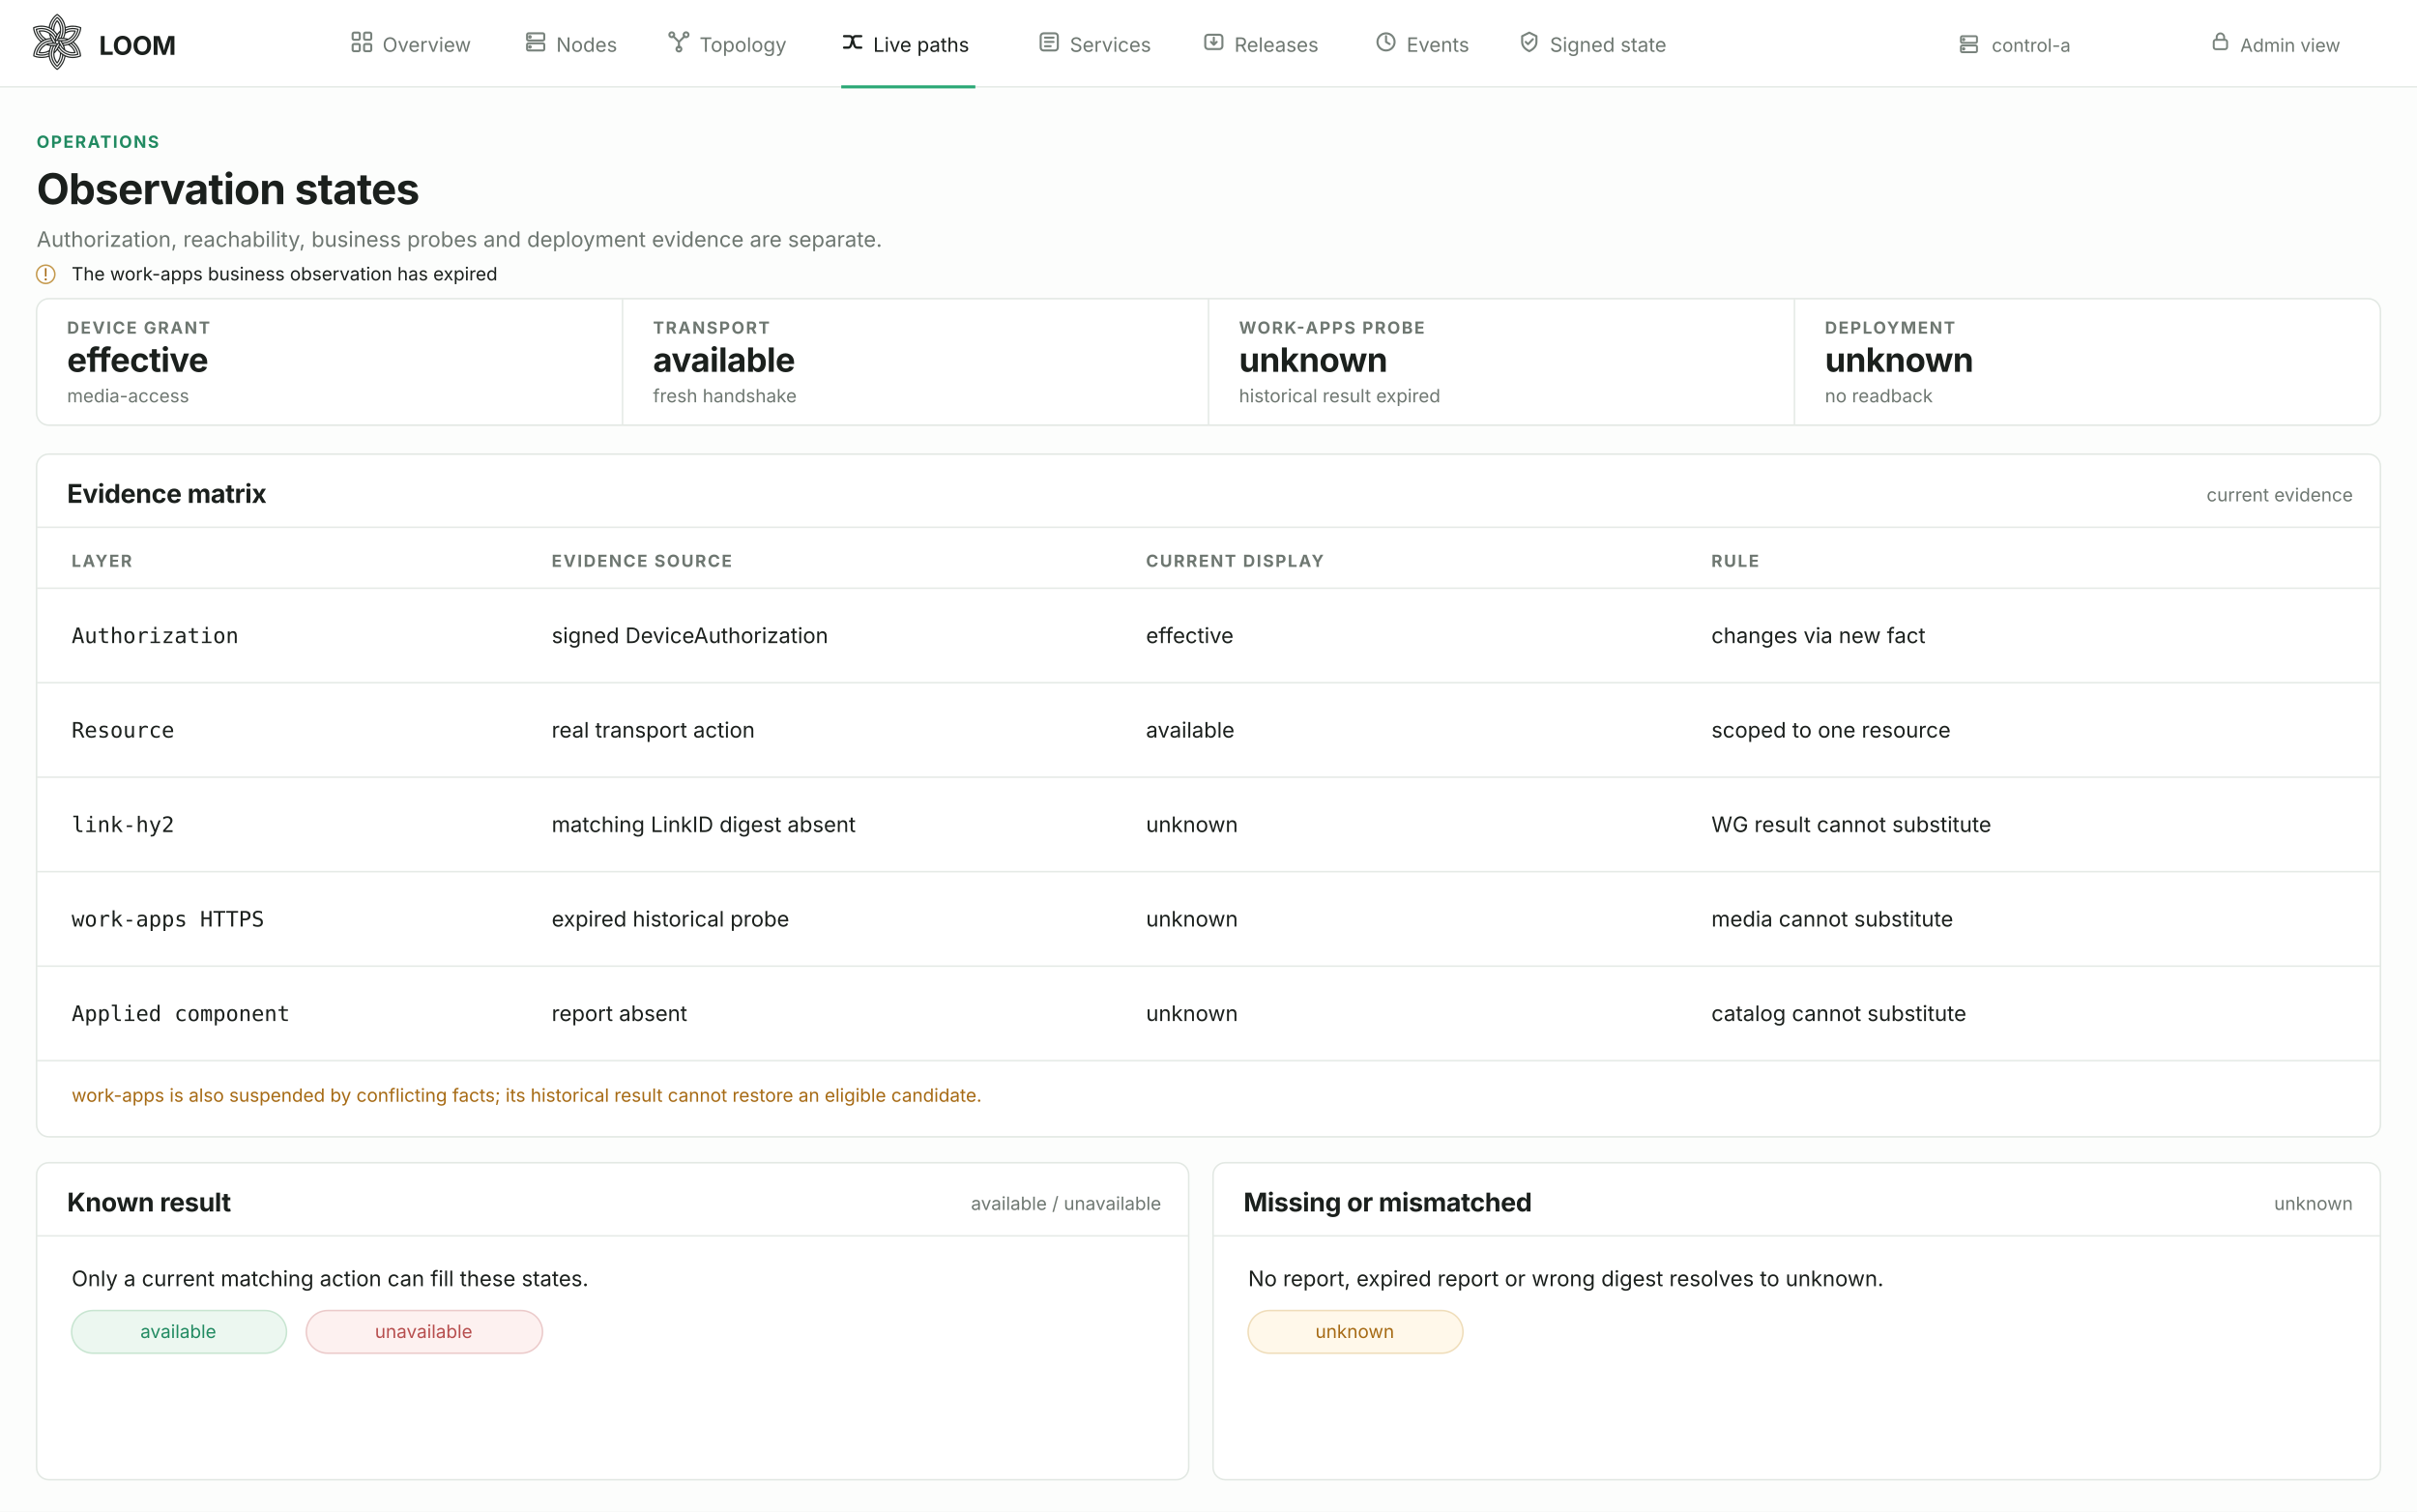
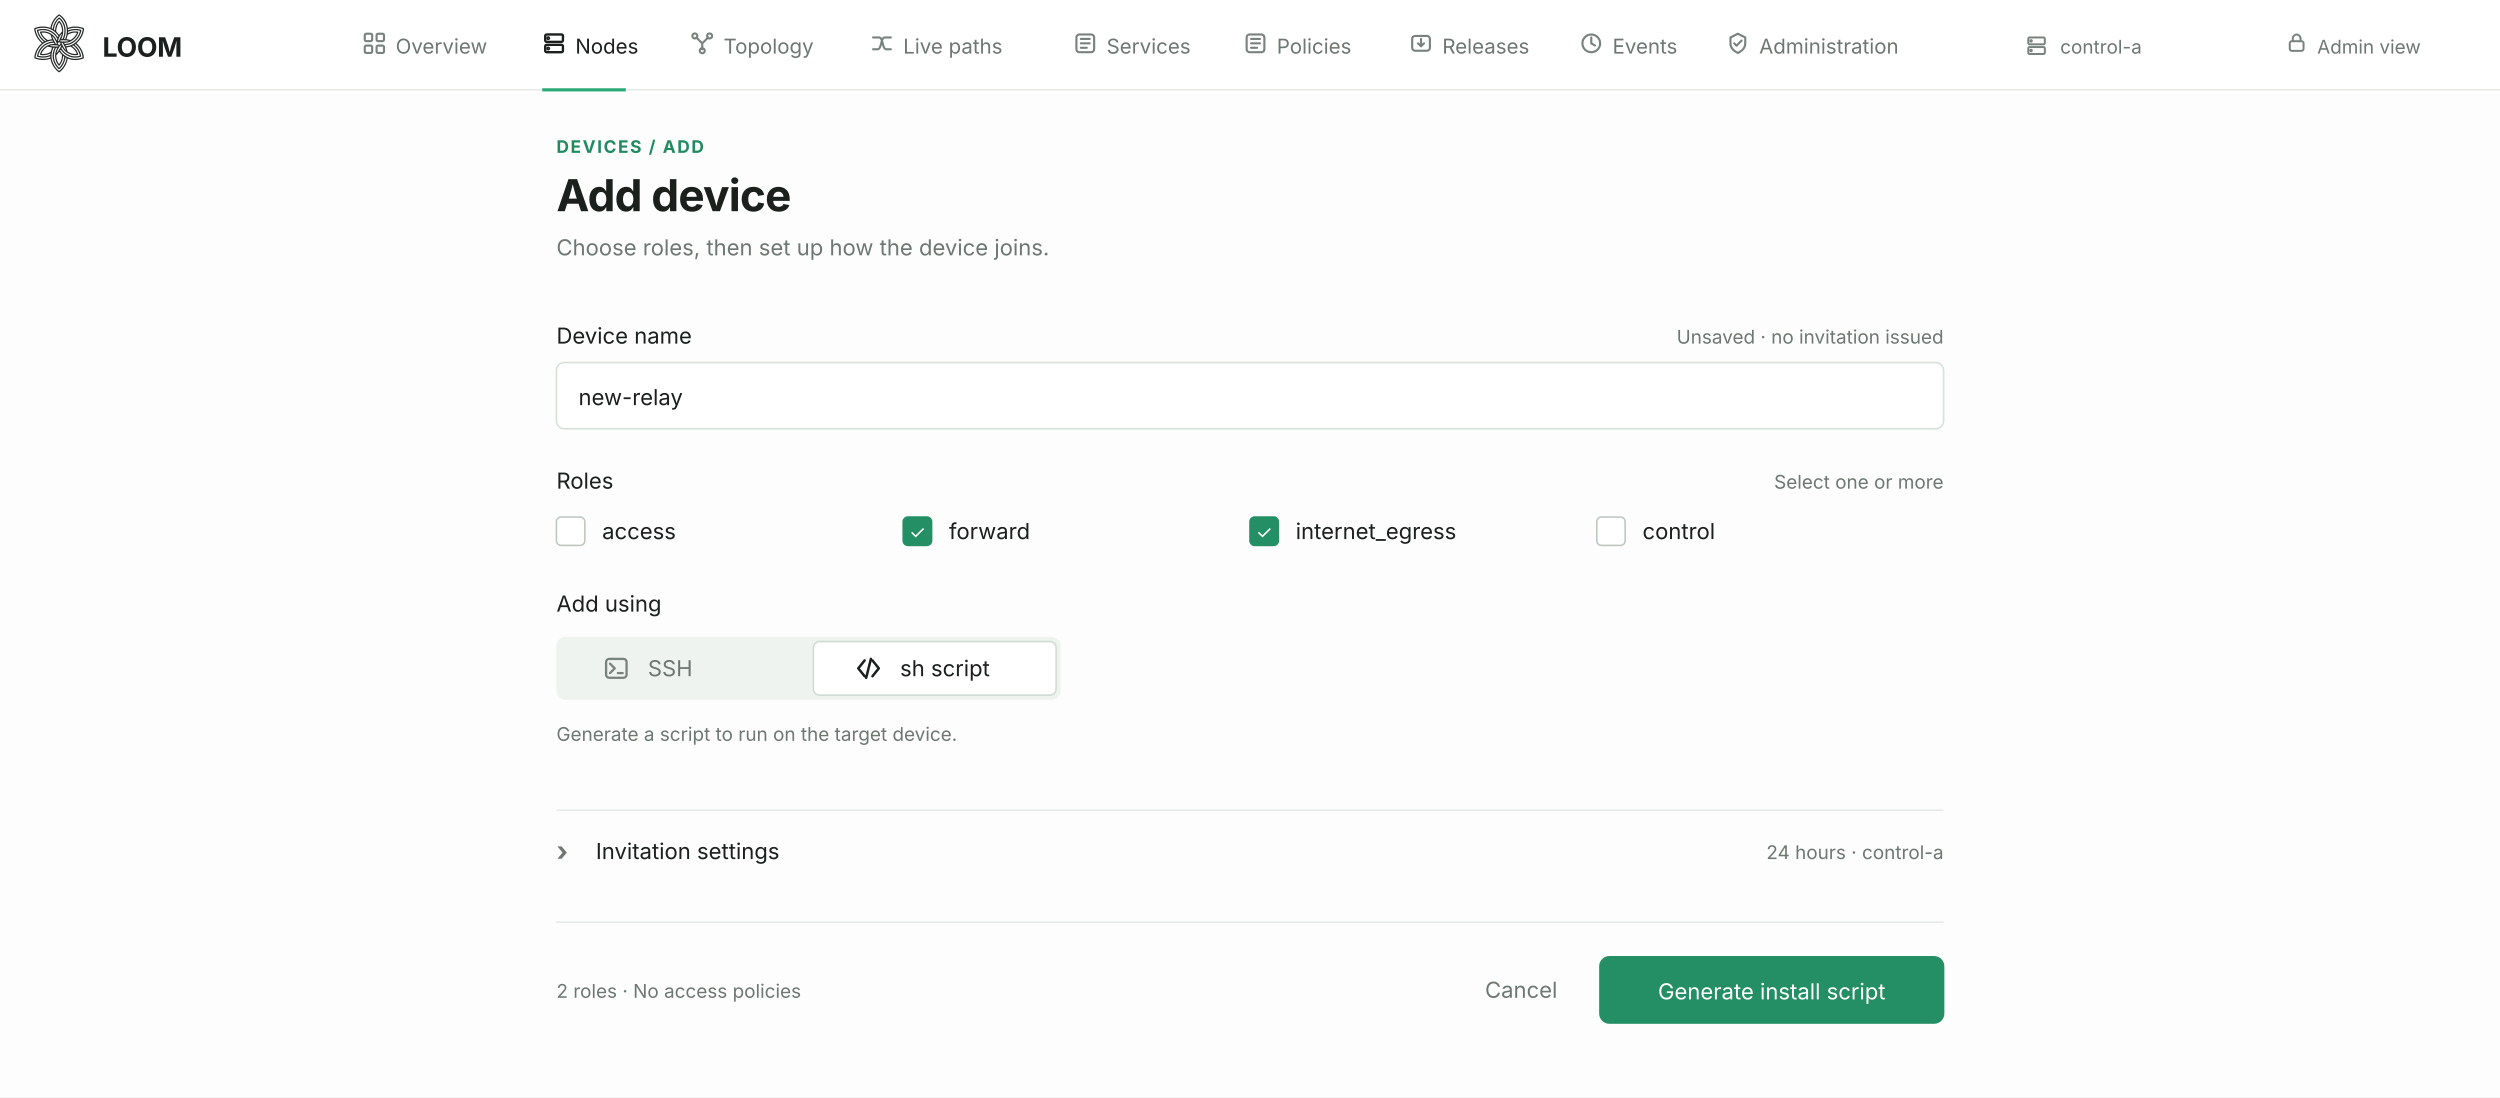
- <svg xmlns="http://www.w3.org/2000/svg" width="1586" height="992" viewBox="0 0 1586 992" role="img" aria-labelledby="svg-title svg-desc">
+ <svg xmlns="http://www.w3.org/2000/svg" width="1586" height="696" viewBox="0 0 1586 696" role="group" aria-labelledby="svg-title svg-desc">
  <defs>
    <marker id="route-arrow" markerWidth="8" markerHeight="8" refX="7" refY="4" orient="auto" markerUnits="strokeWidth">
      <path d="M0 0L8 4L0 8Z" fill="#4D78D1" />
    </marker>
    <symbol id="icon-grid" viewBox="0 0 16 16">
      <rect x="1.5" y="1.5" width="5" height="5" rx="1" />
      <rect x="9.5" y="1.5" width="5" height="5" rx="1" />
      <rect x="1.5" y="9.5" width="5" height="5" rx="1" />
      <rect x="9.5" y="9.5" width="5" height="5" rx="1" />
    </symbol>
    <symbol id="icon-node" viewBox="0 0 16 16">
      <rect x="2" y="2" width="12" height="5" rx="1" />
      <rect x="2" y="9" width="12" height="5" rx="1" />
      <circle cx="4" cy="4.5" r=".6" />
      <circle cx="4" cy="11.5" r=".6" />
    </symbol>
    <symbol id="icon-topology" viewBox="0 0 16 16">
      <path d="M4 4l4 4 4-4M8 8v4" />
      <circle cx="3" cy="3" r="1.7" />
      <circle cx="13" cy="3" r="1.7" />
      <circle cx="8" cy="13" r="1.7" />
    </symbol>
    <symbol id="icon-path" viewBox="0 0 16 16">
      <path d="M2 4h4c3 0 2 8 5 8h3M2 12h3c3 0 2-8 5-8h4" />
    </symbol>
    <symbol id="icon-service" viewBox="0 0 16 16">
      <rect x="2" y="2" width="12" height="12" rx="2" />
      <path d="M5 5h6M5 8h6M5 11h4" />
    </symbol>
    <symbol id="icon-release" viewBox="0 0 16 16">
      <rect x="2" y="3" width="12" height="10" rx="2" />
      <path d="M8 5v5m-2-2 2 2 2-2" />
    </symbol>
    <symbol id="icon-events" viewBox="0 0 16 16">
      <circle cx="8" cy="8" r="6" />
      <path d="M8 4v4l2.5 1.5" />
    </symbol>
    <symbol id="icon-signed" viewBox="0 0 16 16">
      <path d="M8 1.5 13 4v4c0 3-2 5-5 6.5C5 13 3 11 3 8V4Z" />
      <path d="m5.5 8 1.6 1.6 3.4-3.5" />
    </symbol>
    <symbol id="icon-lock" viewBox="0 0 16 16">
      <rect x="3" y="7" width="10" height="7" rx="1.5" />
      <path d="M5.2 7V5a2.8 2.8 0 0 1 5.6 0v2" />
    </symbol>
    <symbol id="icon-search" viewBox="0 0 16 16">
      <circle cx="7" cy="7" r="4.5" />
      <path d="m10.5 10.5 3 3" />
    </symbol>
    <symbol id="icon-terminal" viewBox="0 0 16 16">
      <rect x="1.5" y="2" width="13" height="12" rx="2" />
      <path d="m4 5 3 3-3 3m5 0h3" />
    </symbol>
    <symbol id="icon-code" viewBox="0 0 16 16">
      <path d="m5.5 3-4 5 4 5m5-10 4 5-4 5M9.5 2l-3 12" />
    </symbol>
    <symbol id="icon-qr" viewBox="0 0 16 16">
      <path d="M2 2h4v4H2zm8 0h4v4h-4zM2 10h4v4H2zm8 0v2m3-2v4m-3 0h2" />
    </symbol>
    <symbol id="icon-phone" viewBox="0 0 16 16">
      <rect x="4" y="1" width="8" height="14" rx="2" />
      <path d="M7 3h2M7 13h2" />
    </symbol>
    <symbol id="icon-globe" viewBox="0 0 16 16">
      <circle cx="8" cy="8" r="6" />
      <ellipse cx="8" cy="8" rx="2.5" ry="6" />
      <path d="M2 8h12" />
    </symbol>
    <symbol id="icon-expand" viewBox="0 0 16 16">
      <path d="M6 2H2v4m8-4h4v4M2 10v4h4m8-4v4h-4" />
    </symbol>
    <symbol id="icon-chevron" viewBox="0 0 16 16">
      <path d="m4 6 4 4 4-4" />
    </symbol>
    <symbol id="icon-filter" viewBox="0 0 16 16">
      <path d="M2 4h12M4 8h8m-6 4h4" />
    </symbol>
    <style>
    .ui { font-family: Inter, "Atkinson Hyperlegible Next", ui-sans-serif, system-ui, -apple-system, "Segoe UI", sans-serif; fill:#1B201D }
    .mono { font-family: "Intel One Mono", "SFMono-Regular", Consolas, monospace }
    .title { font-size:28px; font-weight:700; letter-spacing:-.5px }
    .section { font-size:17px; font-weight:650; letter-spacing:-.2px }
    .metric { font-size:22px; font-weight:650; letter-spacing:-.3px }
    .body { font-size:14px }
    .small { font-size:12px }
    .tiny { font-size:11px }
    .micro { font-size:10px }
    .eyebrow { font-size:11px; font-weight:700; letter-spacing:1px }
    .muted { fill:#6E7771 }
    .faint { fill:#929B95 }
    .green { fill:#218A61 }
    .amber { fill:#A66A14 }
    .red { fill:#B74E4E }
    .blue { fill:#427994 }
    .white { fill:#FFFFFF }
    .nav { font-size:13px }
    .nav-icon { fill:none; stroke:#79837D; stroke-width:1.45; stroke-linecap:round; stroke-linejoin:round }
    .nav-active { fill:none; stroke:#1B201D; stroke-width:1.6; stroke-linecap:round; stroke-linejoin:round }
    .rule { stroke:#E5EAE6; stroke-width:1 }
    .dash { stroke:#ABB7AF; stroke-width:1.5; stroke-dasharray:5 5; fill:none }
    .link { stroke:#B8C4BC; stroke-width:2; fill:none }
    .selected { stroke:#4D78D1; stroke-width:2.3; fill:none; marker-end:url(#route-arrow) }
</style>
  </defs>
-   <rect width="1586" height="992" fill="#FCFDFC" />
+   <rect width="1586" height="696" fill="#FCFDFC" />
  <rect x="0" y="0" width="1586" height="58" fill="#FFFFFF" />
  <line class="rule" x1="0" y1="57" x2="1586" y2="57" />
  <svg x="18" y="8" width="39" height="39" viewBox="127 112 1000 1000">
    <g transform="translate(0,1254) scale(1,-1)">
      <path d="M616 1108 c-67 -49 -118 -133 -129 -209 0 -6 0 -6 -14 -1 -75 27 -166 24 -239 -6 -13 -5 -14 -7 -11 -29 12 -80 53 -155 115 -211 l9 -8 -6 -5 c-61 -53 -100 -121 -114 -200 -5 -31 -5 -38 4 -42 57 -26 138 -34 203 -20 13 2 22 5 39 10 14 5 14 5 15 -2 9 -70 60 -155 121 -204 17 -15 18 -15 34 -2 47 37 87 93 107 151 7 20 16 52 16 60 0 4 1 4 12 0 72 -28 158 -27 236 3 17 6 17 7 15 27 -8 79 -49 159 -111 215 l-9 9 10 9 c61 53 105 139 114 219 2 15 1 16 -28 26 -75 25 -156 25 -227 -2 -4 -1 -8 -2 -8 -2 -1 0 -2 7 -3 15 -15 81 -60 152 -126 198 -12 9 -14 9 -25 1z M639 1084 c105 -82 142 -225 92 -356 -7 -18 -7 -17 -16 -17 -4 0 -8 1 -8 1 -1 1 1 7 4 15 32 78 30 170 -5 243 -16 35 -40 66 -68 88 -9 8 -11 8 -20 0 -47 -39 -82 -103 -93 -169 -1 -7 -2 -12 -2 -13 -1 0 -17 8 -17 9 -1 1 4 27 7 40 13 44 37 89 68 124 15 16 44 43 47 43 0 0 5 -3 11 -8z M638 1031 c77 -72 98 -200 50 -307 -3 -8 -5 -11 -7 -12 -2 -1 -17 -1 -18 0 -1 0 2 6 5 12 44 94 31 213 -31 278 -10 11 -12 10 -29 -12 -26 -36 -44 -83 -47 -128 0 -6 -1 -11 -1 -11 -1 0 -6 4 -16 11 -4 3 2 39 12 67 13 41 41 84 68 108 4 4 3 4 14 -6z M635 973 c24 -33 37 -74 40 -124 l0 -15 -10 -10 c-11 -11 -23 -25 -32 -38 -6 -8 -5 -9 -13 3 -9 13 -19 24 -30 36 l-10 10 0 13 c3 48 18 94 42 128 6 7 6 7 13 -3z M413 893 c79 -13 148 -56 193 -118 12 -17 11 -15 6 -26 -3 -6 -5 -10 -5 -10 0 0 -4 6 -9 13 -66 103 -190 147 -314 114 -20 -6 -21 -6 -14 -34 15 -60 54 -120 102 -158 9 -8 9 -7 0 -12 -9 -6 -8 -6 -18 2 -57 48 -97 120 -110 196 -2 14 -3 13 7 16 22 9 53 16 85 19 13 2 61 0 77 -2z M923 895 c30 -3 83 -16 89 -22 2 -2 -7 -43 -14 -64 -34 -100 -109 -176 -200 -203 -23 -7 -59 -13 -61 -11 -2 2 -8 16 -8 16 0 1 7 2 16 2 74 9 136 45 185 108 27 35 49 81 57 120 4 17 3 19 -13 24 -62 19 -135 15 -193 -9 -9 -4 -9 -5 -9 7 l0 10 9 3 c25 10 56 17 83 19 9 1 50 1 59 0z M400 854 c70 -9 134 -47 176 -104 7 -11 21 -34 21 -36 0 -2 -6 -24 -7 -25 0 -1 -4 5 -8 13 -38 76 -106 124 -190 134 -14 2 -49 1 -62 -1 -16 -3 -18 -5 -12 -21 14 -42 48 -88 87 -117 7 -5 13 -10 13 -10 0 -1 -17 -9 -18 -9 -5 0 -42 35 -56 52 -24 29 -46 72 -54 105 -3 11 -3 10 11 14 30 8 67 10 99 5z M926 854 c13 -1 39 -7 40 -9 2 -2 -8 -34 -17 -55 -43 -93 -125 -152 -220 -158 l-11 0 -6 9 c-3 5 -5 9 -5 9 0 1 8 1 18 1 56 0 107 23 153 69 29 29 59 79 63 104 1 10 -11 13 -53 12 -42 0 -71 -6 -107 -24 -12 -6 -11 -6 -10 5 1 4 1 9 1 10 0 3 1 3 13 8 45 19 93 26 141 19z M391 816 c30 -3 68 -16 91 -32 l6 -3 4 -15 c4 -16 10 -34 16 -47 4 -11 4 -11 -3 -11 -12 -2 -37 -6 -48 -9 -16 -4 -14 -4 -26 4 -38 25 -67 57 -86 96 -7 15 -7 16 0 17 10 1 36 1 46 0z M914 816 c3 -2 2 -5 -4 -18 -19 -39 -53 -75 -89 -97 l-8 -5 -11 3 c-15 4 -33 8 -45 9 -6 1 -11 2 -11 2 -1 0 1 7 4 14 6 17 12 36 15 48 l1 9 9 5 c27 15 55 25 85 30 10 1 51 1 54 0z M669 789 c-4 -19 -7 -27 -14 -39 -10 -18 -20 -39 -29 -64 -1 -4 -2 -5 -10 -9 -9 -5 -9 -5 -5 11 10 40 28 75 51 103 10 12 10 12 7 -2z M529 746 c14 -16 17 -20 25 -37 8 -17 22 -42 30 -54 5 -9 6 -24 1 -26 -7 -2 -13 5 -35 46 -15 28 -35 75 -35 83 0 2 7 -4 14 -12z M721 691 c25 -1 43 -3 61 -8 4 0 2 -2 -8 -5 -19 -6 -28 -7 -48 -6 -12 1 -29 1 -46 1 -36 -1 -37 -1 -33 11 2 7 1 6 24 7 12 0 23 1 26 1 2 0 13 0 24 -1z M525 681 c5 -10 5 -10 -7 -10 -120 -9 -223 -101 -248 -221 -4 -22 -4 -23 11 -28 61 -19 132 -16 192 7 5 2 9 3 10 3 0 0 0 -5 0 -10 l1 -9 -9 -4 c-62 -24 -145 -25 -216 -1 -17 5 -16 4 -14 15 15 104 74 190 160 235 34 17 63 25 108 30 8 1 7 2 12 -7z M638 655 l9 -4 0 -10 c1 -13 2 -12 -10 -19 l-9 -6 -10 6 -9 6 -1 11 0 11 9 5 c12 6 11 6 21 0z M683 651 c0 -1 6 -10 12 -21 18 -30 29 -54 39 -82 6 -19 6 -19 -4 -9 -16 16 -22 25 -30 42 -7 14 -25 48 -30 54 -2 3 -3 15 -1 16 1 2 13 1 14 0z M546 642 c3 -5 5 -9 5 -9 0 -1 -7 -1 -16 -1 -94 0 -185 -66 -216 -155 -7 -22 -6 -23 23 -27 44 -5 89 3 131 21 7 3 13 6 13 6 0 -1 -1 -5 -1 -11 l-1 -11 -11 -5 c-53 -22 -115 -26 -174 -12 -11 3 -10 3 -9 10 8 39 30 82 58 115 44 53 119 88 184 88 l9 0 5 -9z M902 622 c45 -39 79 -92 96 -151 5 -19 10 -43 10 -51 l1 -7 -14 -5 c-89 -30 -180 -22 -253 22 -40 25 -68 49 -93 83 l-7 10 4 7 c7 13 6 12 12 3 73 -104 198 -148 317 -110 12 4 13 4 8 27 -9 42 -31 88 -59 123 -8 10 -33 35 -42 41 -6 5 -6 5 2 11 9 6 8 6 18 -3z M542 610 c10 -1 27 -1 38 -1 l20 0 8 -5 c4 -2 8 -4 8 -5 0 0 -1 -2 -2 -4 l-1 -4 -43 0 c-45 1 -55 2 -81 7 -8 1 -14 3 -15 3 0 1 15 6 27 8 15 3 15 3 20 2 2 0 11 0 21 -1z M661 609 c5 -9 -53 -107 -73 -125 -3 -3 -3 0 1 14 4 17 8 26 14 37 12 18 31 52 34 60 1 2 4 5 11 10 11 7 11 7 13 4z M863 604 c48 -36 83 -90 98 -148 2 -7 3 -14 3 -14 -1 -1 -5 -3 -11 -4 -90 -23 -180 3 -247 69 -17 18 -42 51 -42 56 0 2 9 20 10 20 0 0 3 -4 5 -8 36 -66 102 -112 177 -124 12 -2 51 -2 64 0 19 4 21 5 17 17 -15 50 -55 103 -97 128 -1 1 -2 2 -2 2 0 1 17 10 19 10 0 0 3 -2 6 -4z M458 585 c12 -4 37 -9 48 -11 8 0 7 0 3 -10 -5 -13 -13 -36 -16 -49 -3 -13 -2 -12 -19 -21 -38 -19 -72 -26 -112 -25 -22 1 -23 1 -23 5 3 13 23 45 41 67 16 18 58 49 64 48 1 -1 7 -2 14 -4z M824 583 c35 -22 63 -53 81 -89 6 -12 11 -22 10 -23 -4 -3 -47 -2 -68 2 -26 5 -69 24 -82 35 0 1 -2 8 -4 17 -2 9 -6 23 -10 32 -6 19 -6 18 1 19 14 1 57 11 59 13 1 1 4 0 13 -6z M553 570 c1 -1 1 -2 -2 -7 -11 -21 -21 -55 -26 -82 -15 -86 17 -180 82 -245 20 -20 19 -20 40 0 44 45 71 101 82 165 1 6 2 11 2 11 0 1 4 -1 9 -4 l8 -4 0 -5 c-11 -74 -51 -146 -110 -198 -12 -10 -10 -10 -21 -1 -77 65 -122 167 -113 259 3 34 14 74 26 103 l4 9 9 0 c5 0 9 0 10 -1z M597 570 c0 -1 -4 -9 -8 -18 -43 -88 -35 -184 20 -258 15 -20 17 -21 27 -10 30 33 52 90 57 145 0 11 0 11 10 3 10 -7 9 -6 7 -19 -7 -62 -34 -117 -76 -161 l-7 -7 -8 8 c-51 50 -82 131 -77 200 3 35 12 70 28 103 l7 14 10 0 c5 0 10 0 10 0z M639 493 c5 -6 14 -17 22 -24 l13 -14 0 -8 c0 -44 -14 -93 -38 -130 -9 -14 -9 -14 -13 -8 -26 35 -42 84 -42 127 l0 11 12 12 c11 12 22 25 31 38 3 4 6 7 6 7 0 0 4 -5 9 -11z" fill="#252927" fill-rule="evenodd" clip-rule="evenodd" />
    </g>
  </svg>
  <text class="ui section" x="65" y="36" text-anchor="start">LOOM</text>
  <use href="#icon-grid" x="230" y="20" width="15" height="15" class="nav-icon" />
  <text class="ui nav muted" x="251" y="34" text-anchor="start">Overview</text>
-   <use href="#icon-node" x="344" y="20" width="15" height="15" class="nav-icon" />
-   <text class="ui nav muted" x="365" y="34" text-anchor="start">Nodes</text>
+   <use href="#icon-node" x="344" y="20" width="15" height="15" class="nav-active" />
+   <text class="ui nav" x="365" y="34" text-anchor="start">Nodes</text>
+   <line x1="344" y1="57" x2="397" y2="57" stroke="#2AA875" stroke-width="2" />
  <use href="#icon-topology" x="438" y="20" width="15" height="15" class="nav-icon" />
  <text class="ui nav muted" x="459" y="34" text-anchor="start">Topology</text>
-   <use href="#icon-path" x="552" y="20" width="15" height="15" class="nav-active" />
-   <text class="ui nav" x="573" y="34" text-anchor="start">Live paths</text>
-   <line x1="552" y1="57" x2="640" y2="57" stroke="#2AA875" stroke-width="2" />
+   <use href="#icon-path" x="552" y="20" width="15" height="15" class="nav-icon" />
+   <text class="ui nav muted" x="573" y="34" text-anchor="start">Live paths</text>
  <use href="#icon-service" x="681" y="20" width="15" height="15" class="nav-icon" />
  <text class="ui nav muted" x="702" y="34" text-anchor="start">Services</text>
-   <use href="#icon-release" x="789" y="20" width="15" height="15" class="nav-icon" />
-   <text class="ui nav muted" x="810" y="34" text-anchor="start">Releases</text>
-   <use href="#icon-events" x="902" y="20" width="15" height="15" class="nav-icon" />
-   <text class="ui nav muted" x="923" y="34" text-anchor="start">Events</text>
-   <use href="#icon-signed" x="996" y="20" width="15" height="15" class="nav-icon" />
-   <text class="ui nav muted" x="1017" y="34" text-anchor="start">Signed state</text>
+   <use href="#icon-service" x="789" y="20" width="15" height="15" class="nav-icon" />
+   <text class="ui nav muted" x="810" y="34" text-anchor="start">Policies</text>
+   <use href="#icon-release" x="894" y="20" width="15" height="15" class="nav-icon" />
+   <text class="ui nav muted" x="915" y="34" text-anchor="start">Releases</text>
+   <use href="#icon-events" x="1002" y="20" width="15" height="15" class="nav-icon" />
+   <text class="ui nav muted" x="1023" y="34" text-anchor="start">Events</text>
+   <a href="09-administration.svg" data-ui="administration-entry">
+     <use href="#icon-signed" x="1095" y="20" width="15" height="15" class="nav-icon" />
+     <text class="ui nav muted" x="1116" y="34" text-anchor="start">Administration</text>
+   </a>
  <use href="#icon-node" x="1285" y="22" width="14" height="14" class="nav-icon" />
  <text class="ui small muted" x="1307" y="34" text-anchor="start">control-a</text>
  <use href="#icon-lock" x="1450" y="20" width="14" height="14" class="nav-icon" />
  <text class="ui small muted" x="1470" y="34" text-anchor="start">Admin view</text>
-   <text class="ui eyebrow green" x="24" y="97" text-anchor="start">OPERATIONS</text>
-   <text class="ui title" x="24" y="134" text-anchor="start">Observation states</text>
-   <text class="ui body muted" x="24" y="162" text-anchor="start">Authorization, reachability, business probes and deployment evidence are separate.</text>
-   <circle cx="30" cy="180" r="6" fill="#FFFFFF" stroke="#C4994D" />
-   <text class="ui tiny amber" x="30" y="184" text-anchor="middle">!</text>
-   <text class="ui small" x="47" y="184" text-anchor="start">The work-apps business observation has expired</text>
-   <rect data-ui="panel" x="24" y="196" width="1538" height="83" rx="8" fill="#FFFFFF" stroke="#E2E8E3" />
-   <text class="ui eyebrow muted" x="44.0" y="219" text-anchor="start">DEVICE GRANT</text>
-   <text class="ui metric" x="44.0" y="244" text-anchor="start">effective</text>
-   <text class="ui small muted" x="44.0" y="264" text-anchor="start">media-access</text>
-   <text class="ui eyebrow muted" x="428.5" y="219" text-anchor="start">TRANSPORT</text>
-   <text class="ui metric" x="428.5" y="244" text-anchor="start">available</text>
-   <text class="ui small muted" x="428.5" y="264" text-anchor="start">fresh handshake</text>
-   <line data-ui="panel-column" class="rule" x1="408.5" y1="196" x2="408.5" y2="279" />
-   <text class="ui eyebrow muted" x="813.0" y="219" text-anchor="start">WORK-APPS PROBE</text>
-   <text class="ui metric" x="813.0" y="244" text-anchor="start">unknown</text>
-   <text class="ui small muted" x="813.0" y="264" text-anchor="start">historical result expired</text>
-   <line data-ui="panel-column" class="rule" x1="793.0" y1="196" x2="793.0" y2="279" />
-   <text class="ui eyebrow muted" x="1197.5" y="219" text-anchor="start">DEPLOYMENT</text>
-   <text class="ui metric" x="1197.5" y="244" text-anchor="start">unknown</text>
-   <text class="ui small muted" x="1197.5" y="264" text-anchor="start">no readback</text>
-   <line data-ui="panel-column" class="rule" x1="1177.5" y1="196" x2="1177.5" y2="279" />
-   <rect data-ui="panel" x="24" y="298" width="1538" height="448" rx="8" fill="#FFFFFF" stroke="#E2E8E3" />
-   <text class="ui section" x="44" y="330" text-anchor="start">Evidence matrix</text>
-   <text class="ui small muted" x="1544" y="329" text-anchor="end">current evidence</text>
-   <line data-ui="panel-header" class="rule" x1="24" y1="346" x2="1562" y2="346" />
-   <text class="ui eyebrow muted" x="47" y="372" text-anchor="start">LAYER</text>
-   <text class="ui eyebrow muted" x="362" y="372" text-anchor="start">EVIDENCE SOURCE</text>
-   <text class="ui eyebrow muted" x="752" y="372" text-anchor="start">CURRENT DISPLAY</text>
-   <text class="ui eyebrow muted" x="1123" y="372" text-anchor="start">RULE</text>
-   <line data-ui="table-rule" class="rule" x1="24" y1="386" x2="1562" y2="386" />
-   <text class="ui body mono" x="47" y="422.0" text-anchor="start">Authorization</text>
-   <text class="ui body" x="362" y="422.0" text-anchor="start">signed DeviceAuthorization</text>
-   <text class="ui body" x="752" y="422.0" text-anchor="start">effective</text>
-   <text class="ui body" x="1123" y="422.0" text-anchor="start">changes via new fact</text>
-   <line data-ui="table-rule" class="rule" x1="24" y1="448" x2="1562" y2="448" />
-   <text class="ui body mono" x="47" y="484.0" text-anchor="start">Resource</text>
-   <text class="ui body" x="362" y="484.0" text-anchor="start">real transport action</text>
-   <text class="ui body" x="752" y="484.0" text-anchor="start">available</text>
-   <text class="ui body" x="1123" y="484.0" text-anchor="start">scoped to one resource</text>
-   <line data-ui="table-rule" class="rule" x1="24" y1="510" x2="1562" y2="510" />
-   <text class="ui body mono" x="47" y="546.0" text-anchor="start">link-hy2</text>
-   <text class="ui body" x="362" y="546.0" text-anchor="start">matching LinkID digest absent</text>
-   <text class="ui body" x="752" y="546.0" text-anchor="start">unknown</text>
-   <text class="ui body" x="1123" y="546.0" text-anchor="start">WG result cannot substitute</text>
-   <line data-ui="table-rule" class="rule" x1="24" y1="572" x2="1562" y2="572" />
-   <text class="ui body mono" x="47" y="608.0" text-anchor="start">work-apps HTTPS</text>
-   <text class="ui body" x="362" y="608.0" text-anchor="start">expired historical probe</text>
-   <text class="ui body" x="752" y="608.0" text-anchor="start">unknown</text>
-   <text class="ui body" x="1123" y="608.0" text-anchor="start">media cannot substitute</text>
-   <line data-ui="table-rule" class="rule" x1="24" y1="634" x2="1562" y2="634" />
-   <text class="ui body mono" x="47" y="670.0" text-anchor="start">Applied component</text>
-   <text class="ui body" x="362" y="670.0" text-anchor="start">report absent</text>
-   <text class="ui body" x="752" y="670.0" text-anchor="start">unknown</text>
-   <text class="ui body" x="1123" y="670.0" text-anchor="start">catalog cannot substitute</text>
-   <line data-ui="table-rule" class="rule" x1="24" y1="696" x2="1562" y2="696" />
-   <text class="ui small amber" x="47" y="723" text-anchor="start">work-apps is also suspended by conflicting facts; its historical result cannot restore an eligible candidate.</text>
-   <rect data-ui="panel" x="24" y="763" width="756" height="208" rx="8" fill="#FFFFFF" stroke="#E2E8E3" />
-   <text class="ui section" x="44" y="795" text-anchor="start">Known result</text>
-   <text class="ui small muted" x="762" y="794" text-anchor="end">available / unavailable</text>
-   <line data-ui="panel-header" class="rule" x1="24" y1="811" x2="780" y2="811" />
-   <text class="ui body" x="47" y="844" text-anchor="start">Only a current matching action can fill these states.</text>
-   <g data-ui="pill">
-     <rect x="47" y="860" width="141" height="28" rx="14" fill="#ECF7F0" stroke="#C8E5D1" />
-     <text class="ui small green" x="117" y="878" text-anchor="middle">available</text>
-   </g>
-   <g data-ui="pill">
-     <rect x="201" y="860" width="155" height="28" rx="14" fill="#FDF1F0" stroke="#EBCACA" />
-     <text class="ui small red" x="278" y="878" text-anchor="middle">unavailable</text>
-   </g>
-   <rect data-ui="panel" x="796" y="763" width="766" height="208" rx="8" fill="#FFFFFF" stroke="#E2E8E3" />
-   <text class="ui section" x="816" y="795" text-anchor="start">Missing or mismatched</text>
-   <text class="ui small muted" x="1544" y="794" text-anchor="end">unknown</text>
-   <line data-ui="panel-header" class="rule" x1="796" y1="811" x2="1562" y2="811" />
-   <text class="ui body" x="819" y="844" text-anchor="start">No report, expired report or wrong digest resolves to unknown.</text>
-   <g data-ui="pill">
-     <rect x="819" y="860" width="141" height="28" rx="14" fill="#FFF8EA" stroke="#EFDDBA" />
-     <text class="ui small amber" x="889" y="878" text-anchor="middle">unknown</text>
+   <text class="ui eyebrow green" x="353" y="97" text-anchor="start">DEVICES / ADD</text>
+   <text class="ui title" x="353" y="134" text-anchor="start">Add device</text>
+   <text class="ui body muted" x="353" y="162" text-anchor="start">Choose roles, then set up how the device joins.</text>
+   <g data-ui="join-draft" data-name="demo-new-relay" data-method="script">
+     <text class="ui body" x="353" y="218" text-anchor="start">Device name</text>
+     <text class="ui small muted" x="1233" y="218" text-anchor="end">Unsaved · no invitation issued</text>
+     <g data-ui="input">
+       <rect x="353" y="230" width="880" height="42" rx="5" fill="#FFFFFF" stroke="#D8E0DA" />
+       <text class="ui body" x="367" y="257" text-anchor="start">new-relay</text>
+     </g>
+     <text class="ui body" x="353" y="310" text-anchor="start">Roles</text>
+     <text class="ui small muted" x="1233" y="310" text-anchor="end">Select one or more</text>
+     <g data-ui="role-choice" data-role="access" aria-checked="false" aria-disabled="false">
+       <rect x="353" y="328" width="18" height="18" rx="3" fill="#FFFFFF" stroke="#BCC8C0" />
+       <text class="ui body" x="382" y="342" text-anchor="start">access</text>
+     </g>
+     <g data-ui="role-choice" data-role="forward" aria-checked="true" aria-disabled="false">
+       <rect x="573" y="328" width="18" height="18" rx="3" fill="#248F64" stroke="#248F64" />
+       <text class="ui small white" x="582" y="342" text-anchor="middle">✓</text>
+       <text class="ui body" x="602" y="342" text-anchor="start">forward</text>
+     </g>
+     <g data-ui="role-choice" data-role="internet_egress" aria-checked="true" aria-disabled="false">
+       <rect x="793" y="328" width="18" height="18" rx="3" fill="#248F64" stroke="#248F64" />
+       <text class="ui small white" x="802" y="342" text-anchor="middle">✓</text>
+       <text class="ui body" x="822" y="342" text-anchor="start">internet_egress</text>
+     </g>
+     <g data-ui="role-choice" data-role="control" aria-checked="false" aria-disabled="false">
+       <rect x="1013" y="328" width="18" height="18" rx="3" fill="#FFFFFF" stroke="#BCC8C0" />
+       <text class="ui body" x="1042" y="342" text-anchor="start">control</text>
+     </g>
+     <text class="ui body" x="353" y="388" text-anchor="start">Add using</text>
+     <rect x="353" y="404" width="320" height="40" rx="6" fill="#EFF3F0" stroke="none" />
+     <g data-ui="delivery-choice" data-method="ssh" aria-checked="false">
+       <use href="#icon-terminal" x="383" y="416" width="16" height="16" class="nav-icon" />
+       <text class="ui body muted" x="411" y="429" text-anchor="start">SSH</text>
+     </g>
+     <g data-ui="delivery-choice" data-method="script" aria-checked="true">
+       <rect x="516" y="407" width="154" height="34" rx="4" fill="#FFFFFF" stroke="#CFDBD3" />
+       <use href="#icon-code" x="543" y="416" width="16" height="16" class="nav-active" />
+       <text class="ui body" x="571" y="429" text-anchor="start">sh script</text>
+     </g>
+     <text class="ui small muted" x="353" y="470" text-anchor="start">Generate a script to run on the target device.</text>
+     <line class="rule" x1="353" y1="514" x2="1233" y2="514" />
+     <g data-ui="invitation-settings" aria-expanded="false">
+       <text class="ui section muted" x="353" y="546" text-anchor="start">›</text>
+       <text class="ui body" x="378" y="545" text-anchor="start">Invitation settings</text>
+       <text class="ui small muted" x="1233" y="545" text-anchor="end">24 hours · control-a</text>
+     </g>
+     <line class="rule" x1="353" y1="585" x2="1233" y2="585" />
+     <g data-ui="form-actions">
+       <text class="ui small muted" x="353" y="633" text-anchor="start">2 roles · No access policies</text>
+       <text class="ui body muted" x="988" y="633" text-anchor="end">Cancel</text>
+       <a href="02-nodes-add-script-delivery.svg" data-ui="submit-add" data-submit-scope="policy-ids" data-next-route="/devices/invites/demo-invite-script" aria-label="Generate install script">
+         <rect x="1015" y="607" width="218" height="42" rx="6" fill="#248F64" stroke="#248F64" />
+         <text class="ui body white" x="1124" y="634" text-anchor="middle">Generate install script</text>
+       </a>
+     </g>
  </g>
</svg>
